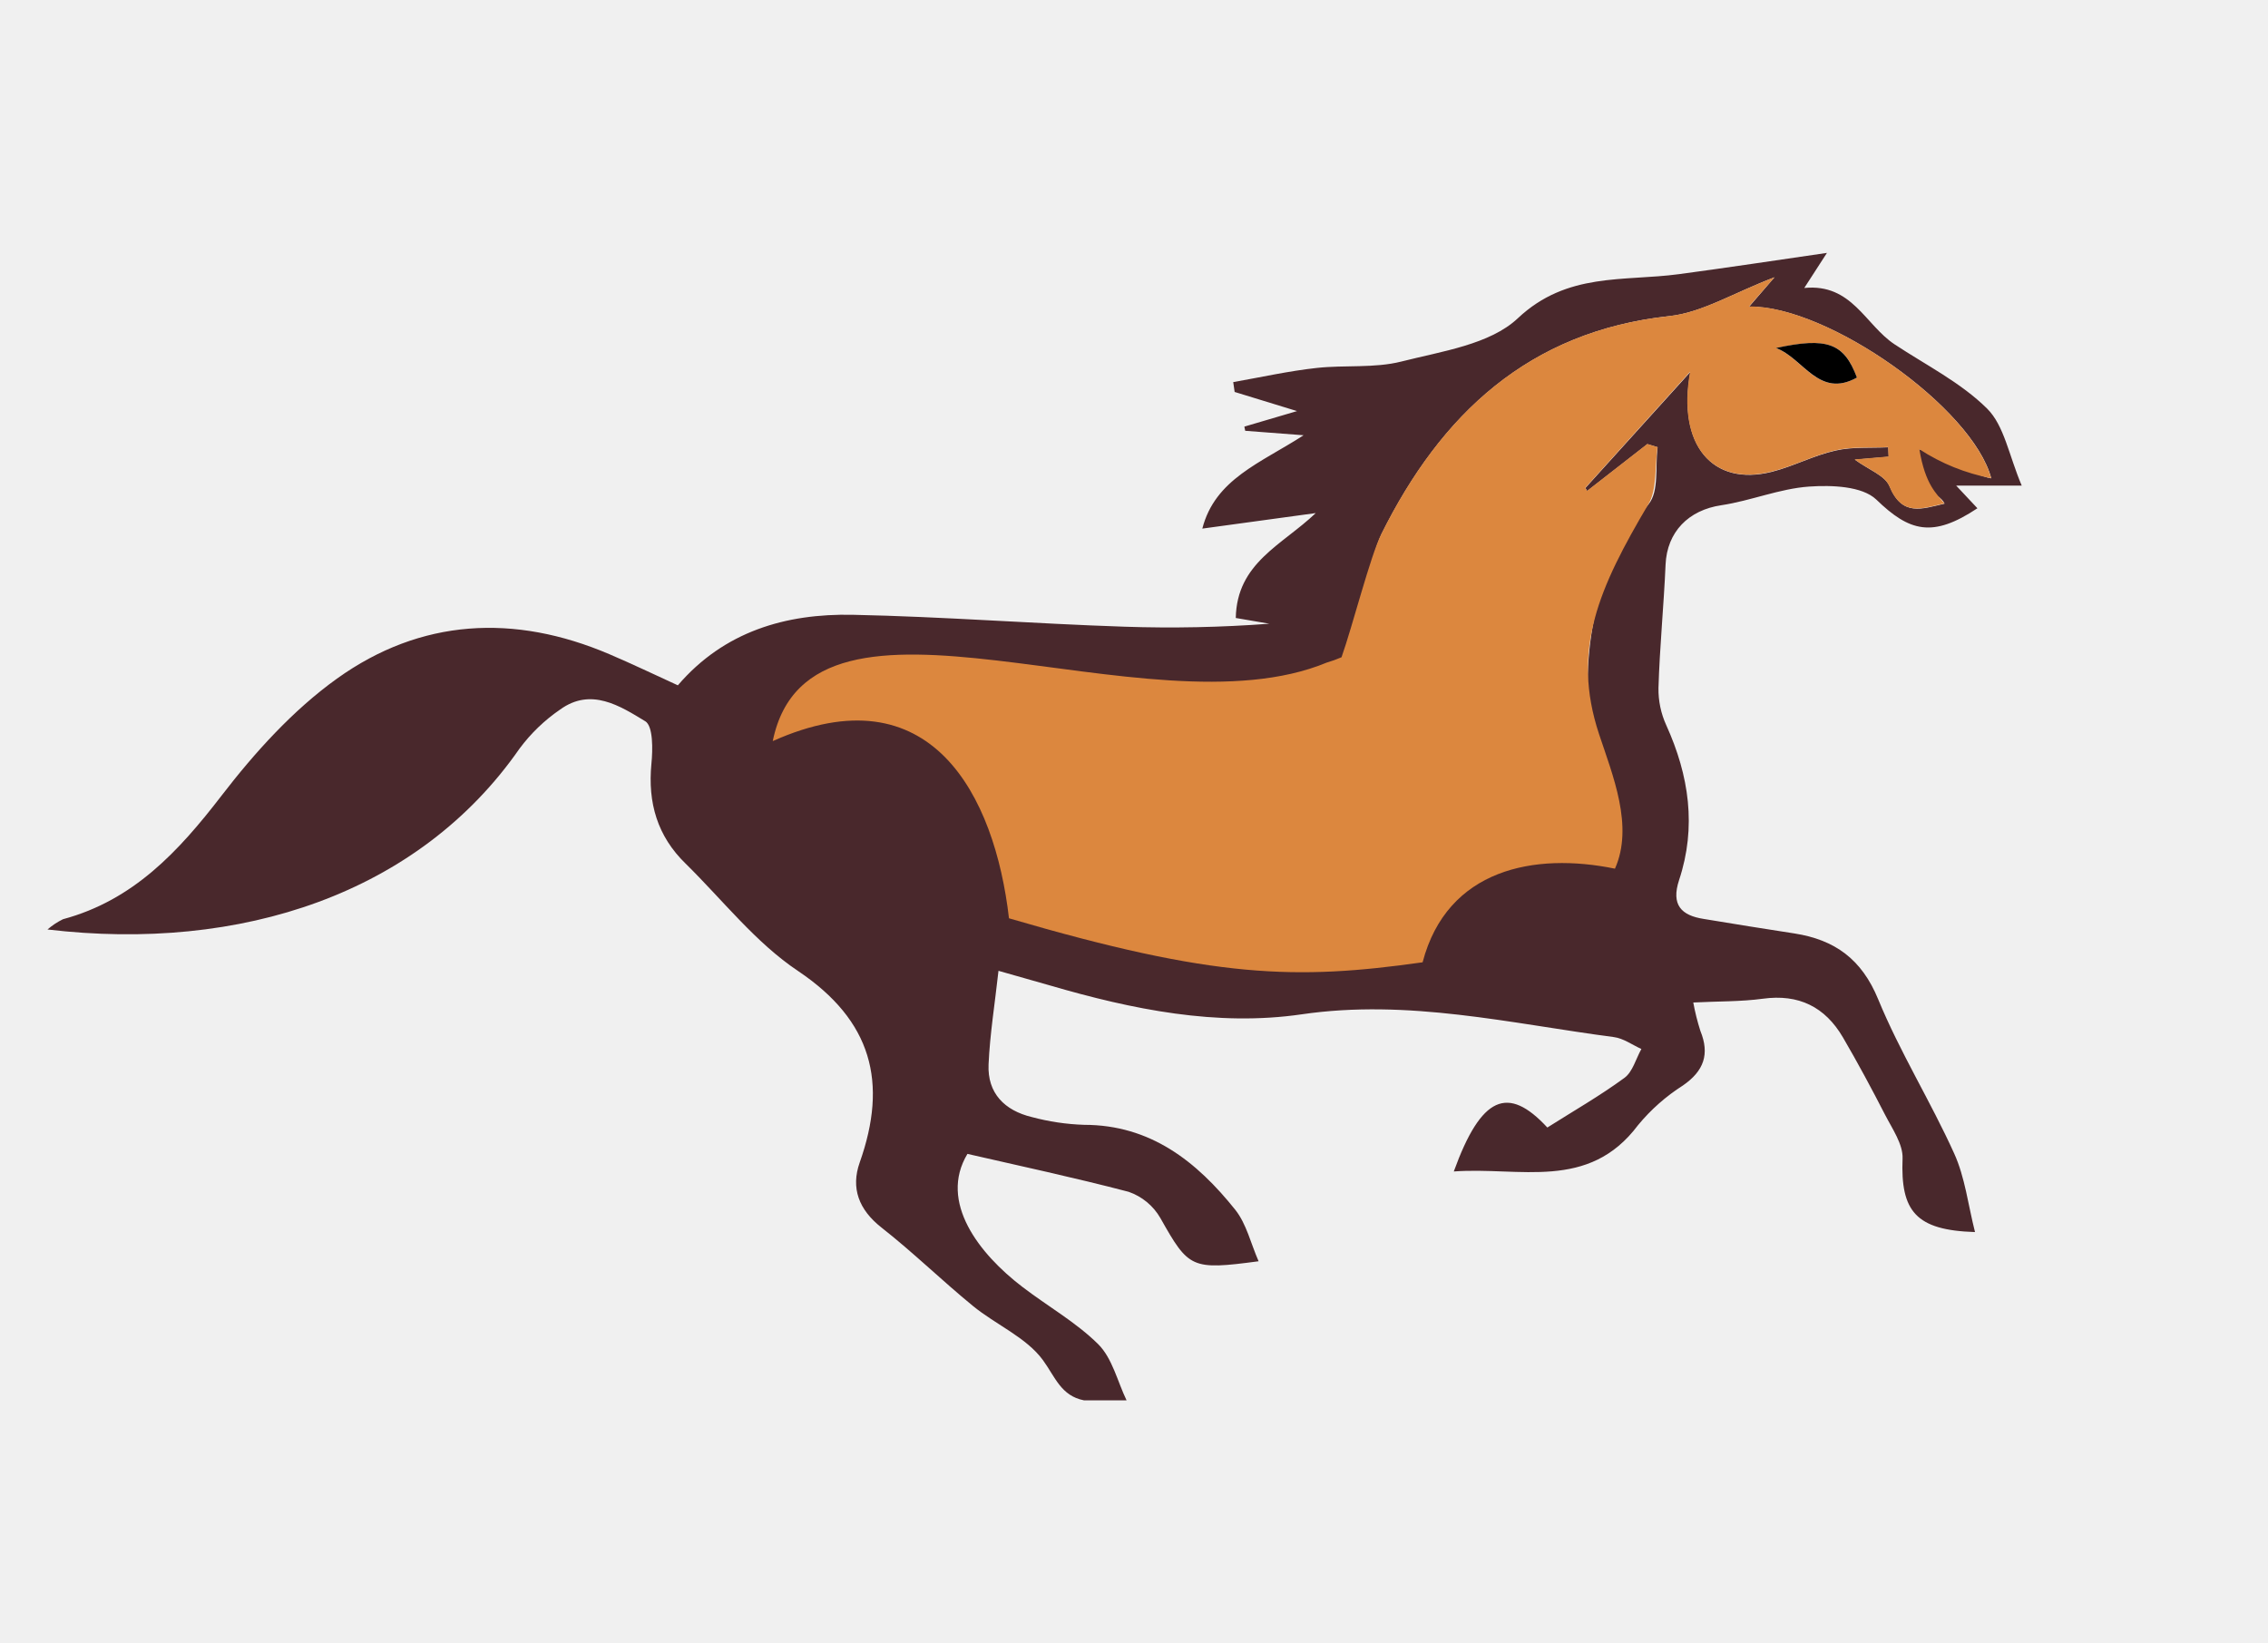
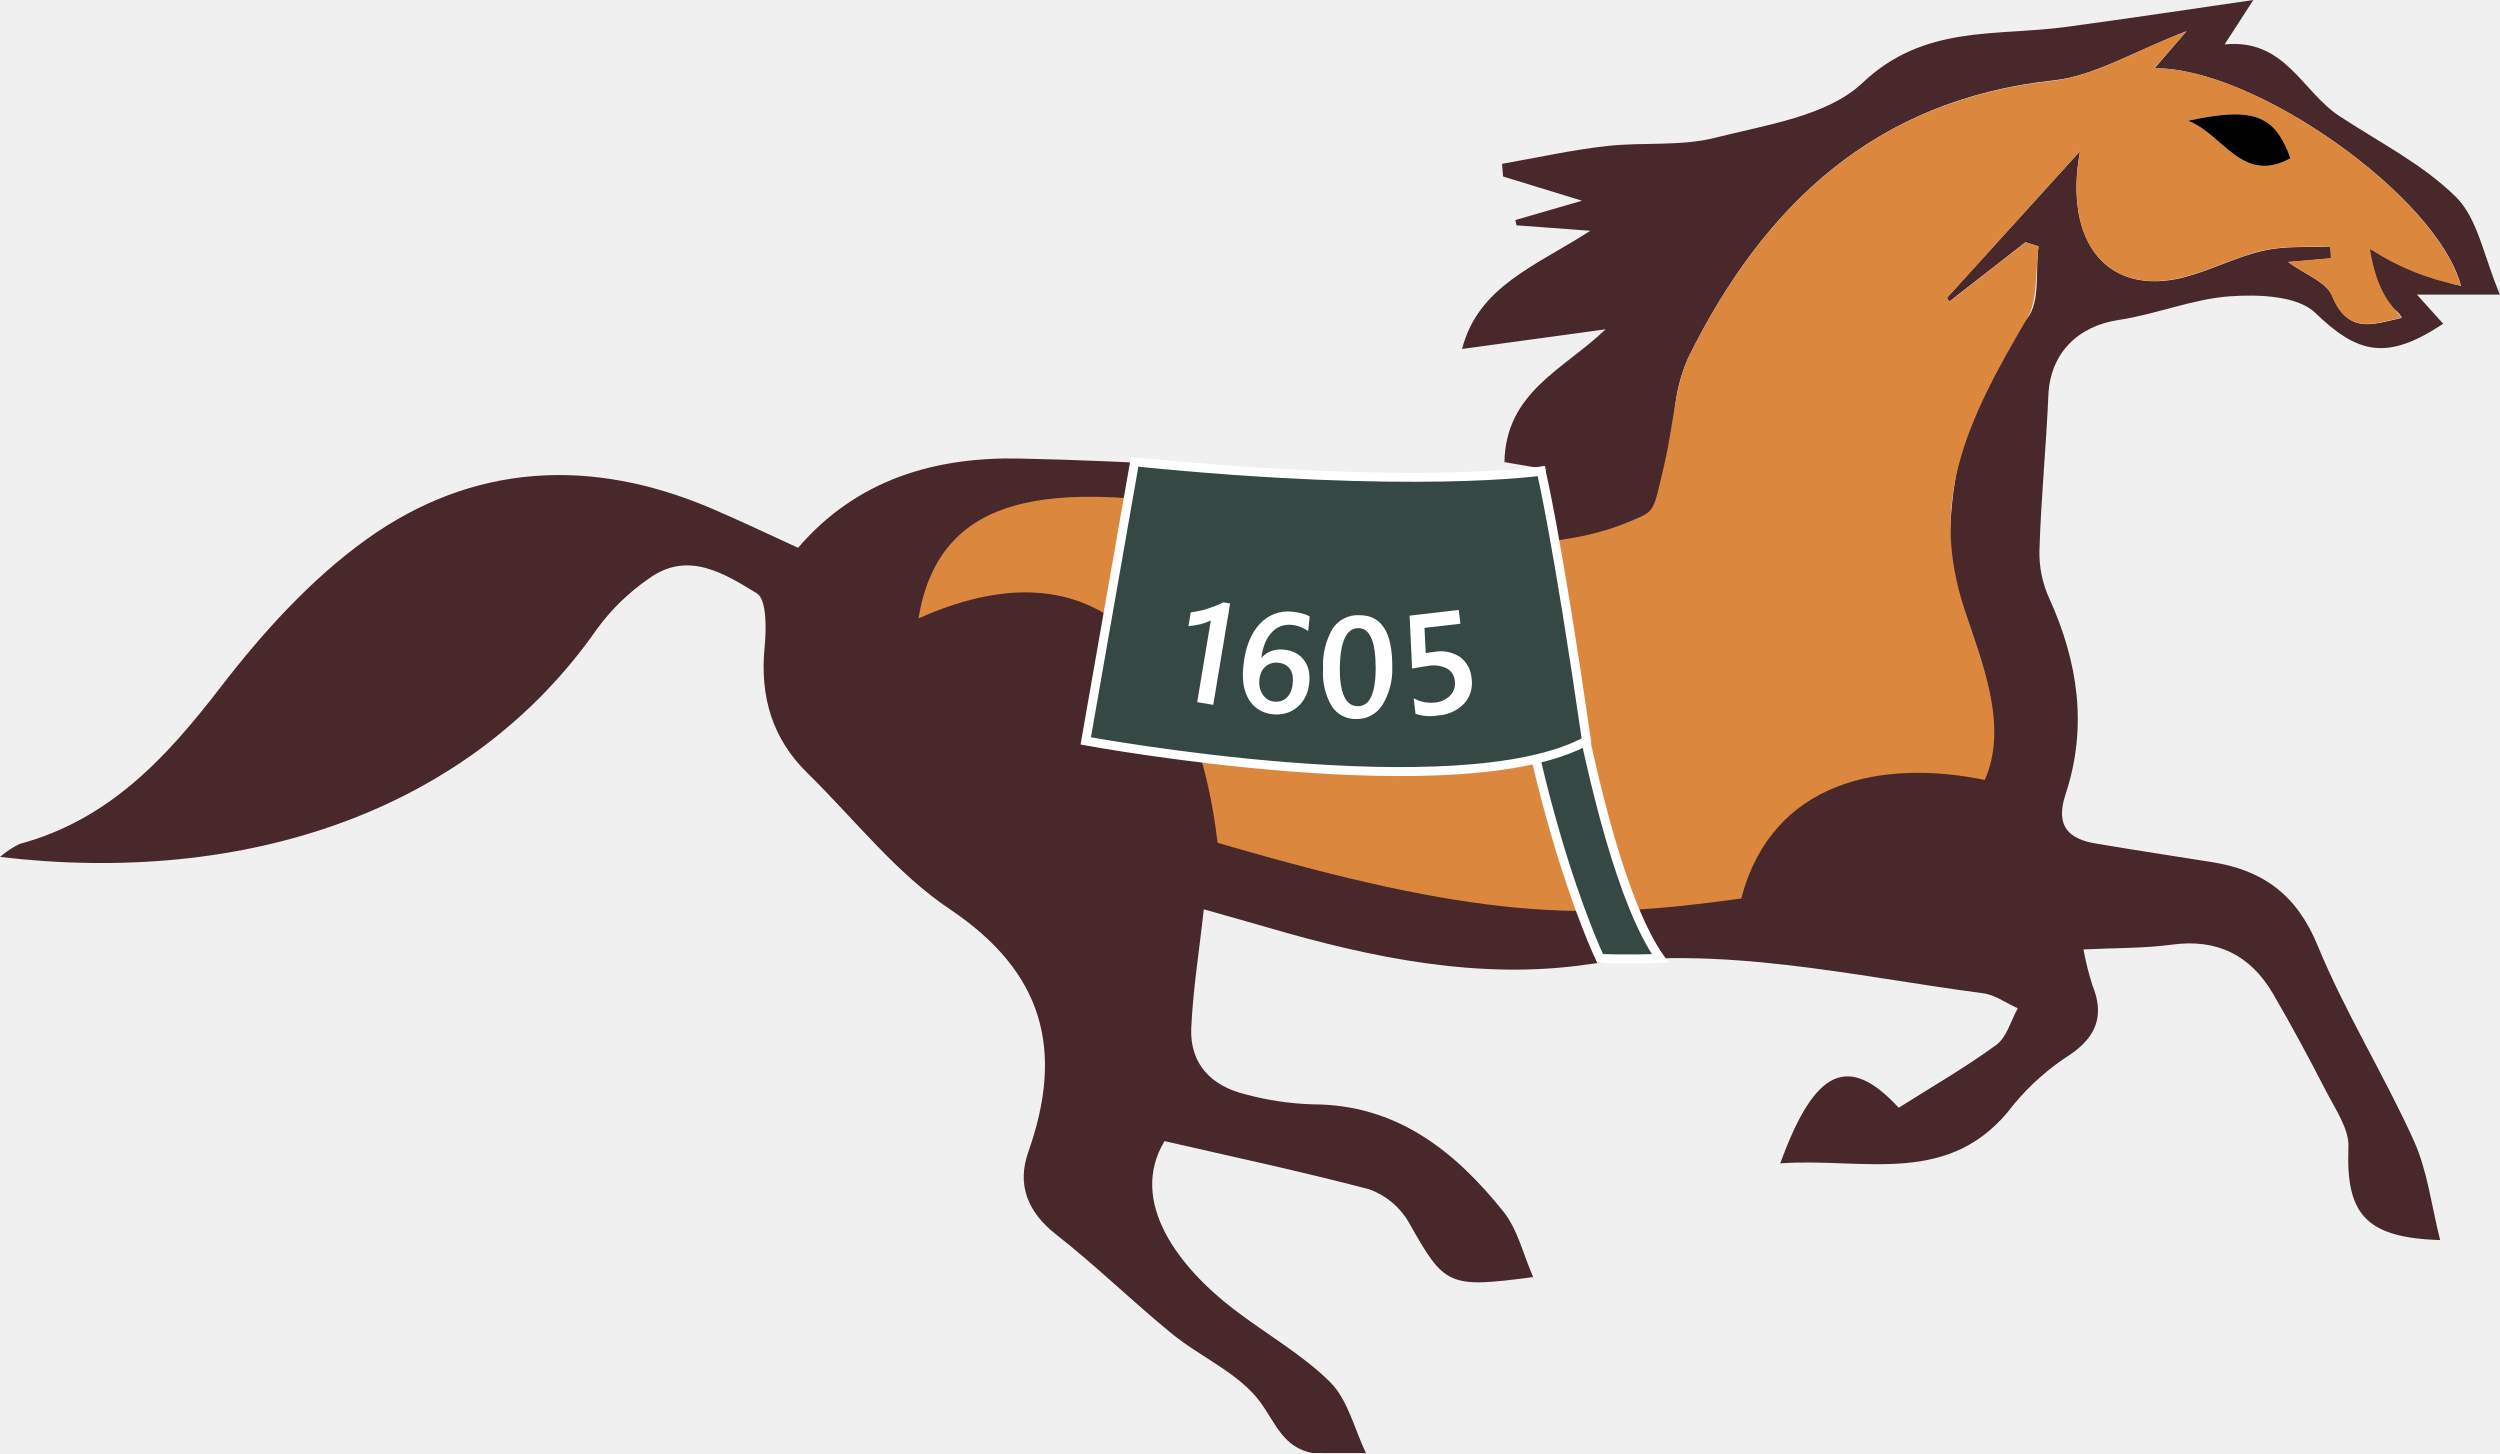
- <svg xmlns="http://www.w3.org/2000/svg" id="Layer_1" data-name="Layer 1" viewBox="0 0 320 231.71">
+ <svg xmlns="http://www.w3.org/2000/svg" viewBox="0 0 278.61 161.93">
  <defs>
-     <style>.cls-1{fill:#49282c;}.cls-2{fill:#dc873e;}</style>
+     <style>.cls-1{fill:#49282c;}.cls-2{fill:#dc873e;}.cls-3{fill:#364844;stroke:#fff;stroke-miterlimit:10;}.cls-4{fill:#fff;}</style>
  </defs>
-   <path class="cls-1" d="M152.94,197.57c-3.24-.63-4.07-3.31-5.78-5.66-2.36-3.23-6.64-5-9.89-7.66-4.38-3.58-8.44-7.56-12.89-11.05-3.21-2.52-4.36-5.57-3.08-9.19,4-11.3,1.73-20-8.68-27-6-4-10.63-10-15.87-15.15-4-3.88-5.37-8.59-4.84-14.1,0.2-2,.25-5.33-0.87-6-3.57-2.17-7.65-4.8-12-1.66a24,24,0,0,0-5.73,5.51C59.09,126.08,34,134.37,6.7,131.14a10,10,0,0,1,2.19-1.45c9.92-2.67,16.3-9.55,22.35-17.41,4.7-6.11,10.09-12.08,16.31-16.54,11.82-8.47,25-9.17,38.43-3.44,3.19,1.36,6.32,2.86,9.66,4.39,6.53-7.61,15.23-10.14,24.67-9.95C133.1,87,145.87,88,158.66,88.42A188.59,188.59,0,0,0,179.1,88l-4.74-.81c0.15-7.81,6.55-10.28,11.28-14.8l-16,2.19c1.8-7,8.21-9.24,14.29-13.17l-8.24-.63-0.12-.59L183,58l-8.8-2.7L174,53.91c3.93-.69,7.84-1.57,11.8-2s8.12,0.06,11.92-.9c5.7-1.45,12.5-2.4,16.44-6.11,6.94-6.53,14.92-5.17,22.73-6.22,7-.94,14-2,20.88-3l-3.2,4.95c6.73-.67,8.6,5.21,12.74,7.95,4.43,2.93,9.35,5.39,13.06,9.07,2.42,2.4,3.07,6.6,4.88,10.86h-9.25L279,71.71c-6.33,4.21-9.58,3.31-14.27-1.23-2-1.9-6.29-2.05-9.47-1.83-4.17.29-8.21,2-12.38,2.63-4.64.68-7.68,3.76-7.88,8.39-0.25,5.81-.83,11.6-1,17.4a12.19,12.19,0,0,0,1.1,5.25c3.22,7.1,4.29,14.35,1.81,21.84-1.16,3.52.32,5,3.47,5.49,4.26,0.72,8.54,1.38,12.81,2.05,5.68,0.89,9.48,3.61,11.81,9.29,3.07,7.47,7.4,14.4,10.73,21.77,1.52,3.35,1.95,7.2,2.93,11.07-8.36-.26-10.52-2.94-10.22-10.38,0.08-2-1.45-4.19-2.47-6.17-1.89-3.68-3.85-7.33-5.94-10.91-2.52-4.31-6.24-6.16-11.32-5.46-3.1.42-6.26,0.35-9.8,0.53a32.17,32.17,0,0,0,1,4c1.34,3.29.5,5.66-2.45,7.7a27,27,0,0,0-6.34,5.6c-7,9.34-16.67,5.86-26,6.54,3.87-10.68,7.64-12.21,13.2-6.2,3.65-2.31,7.4-4.46,10.87-7,1.17-.85,1.62-2.69,2.4-4.08-1.29-.58-2.54-1.51-3.89-1.68-14.61-1.92-29-5.41-44.05-3.21-11.94,1.74-23.88-.68-35.49-4.07-2.21-.64-4.43-1.26-7.28-2.07-0.52,4.7-1.21,8.94-1.4,13.21-0.18,4.07,2.28,6.5,6.09,7.42a32.55,32.55,0,0,0,7.39,1.1c9.38,0,15.89,5.18,21.34,12,1.58,2,2.17,4.72,3.28,7.25-9.51,1.27-9.86,1-13.86-6.1a8.3,8.3,0,0,0-4.48-3.7c-7.63-2-15.38-3.66-22.74-5.35-4.1,6.8,1.7,14.14,7.73,18.75,3.56,2.73,7.59,5,10.72,8.1,2,2,2.71,5.24,4,7.92h-6ZM250.37,39.12c-5.87,2.24-10.24,5-14.85,5.48-19.85,2.16-32.22,13.9-40.6,30.75a18.39,18.39,0,0,0-1.35,11c2.93,14.93,13.61,23.9,25.83,31.32,0.78,0.47,3.75-.74,3.95-1.58,0.8-3.48,1.58-7.19,1.17-10.68-1.46-12.49-.23-24.07,8.11-34.31,1.47-1.81.89-5.3,1.25-8l-1.44-.44-8.5,6.62-0.25-.43L238.5,52.48c-1.88,10.32,3.14,16.2,11.49,14.09,3.05-.77,5.92-2.32,9-3,2.39-.55,5-0.34,7.44-0.46l0.06,1.33-4.78.41c1.94,1.42,4.26,2.24,4.89,3.75,1.8,4.32,4.53,3.21,7.77,2.46-0.84-1.83-4.43-1.65-4-7.75,3.32,0.56,7.68,3.7,10.59,4.18-2.65-10-23.08-24.38-34.16-24.23Z" />
-   <path class="cls-2" d="M250.37,39.12l-3.6,4.12c11.08-.15,31.51,14.24,34.16,24.23a28.24,28.24,0,0,1-10.12-4.09c0.84,5.09,2.47,6.28,3.52,7.65-3.24.75-6,1.87-7.77-2.46-0.63-1.52-2.95-2.33-4.89-3.75l4.78-.41-0.06-1.33c-2.49.13-5.05-.09-7.44,0.46-3.06.7-5.93,2.25-9,3-8.34,2.11-13.37-3.77-11.49-14.09L223.67,68.83l0.25,0.43,8.5-6.62,1.44,0.44c-0.37,2.71-.07,6-1.25,8-7,11.84-10.94,20.54-7,32.48,1.94,5.85,4.92,13,2.25,19-11.33-2.33-23.67,0-27.14,13.21-17.86,2.52-29.36,2.29-58.36-6.21-2-17.33-11-35-33.33-25,5.33-26.13,52.72-.52,78.17-11.08a17.34,17.34,0,0,0,2.08-.75c1.57-4.44,4.05-14.24,5.61-17.38,8.38-16.85,20.76-28.6,40.6-30.75C240.13,44.1,244.49,41.36,250.37,39.12ZM262,53.28c-1.77-4.86-4.15-5.75-11.42-4.17C254.41,50.52,256.56,56.27,262,53.28Z" />
-   <path d="M262,53.27c-5.39,3-7.55-2.75-11.42-4.17C257.81,47.53,260.19,48.41,262,53.27Z" />
+   <g id="Layer_2" data-name="Layer 2">
+     <g id="Layer_1-2" data-name="Layer 1">
+       <path class="cls-1" d="M146.24,161.93c-3.24-.63-4.07-3.31-5.78-5.66-2.36-3.23-6.64-5-9.89-7.66-4.38-3.58-8.44-7.56-12.89-11.05-3.21-2.52-4.36-5.57-3.08-9.19,4-11.3,1.73-20-8.68-27-6-4-10.63-10-15.87-15.15-4-3.88-5.37-8.59-4.84-14.1.2-2,.25-5.33-.87-6-3.57-2.17-7.65-4.8-12-1.66A24,24,0,0,0,66.6,70C52.4,90.44,27.33,98.74,0,95.5a10,10,0,0,1,2.19-1.45c9.92-2.67,16.3-9.55,22.35-17.41,4.7-6.11,10.09-12.08,16.31-16.54,11.82-8.47,25-9.17,38.43-3.44,3.19,1.36,6.32,2.86,9.66,4.39,6.53-7.61,15.23-10.14,24.67-9.95,12.79.26,25.57,1.22,38.36,1.67a188.59,188.59,0,0,0,20.43-.46l-4.74-.81c.15-7.81,6.55-10.28,11.28-14.8l-16,2.19c1.8-7,8.21-9.24,14.29-13.17L169,25.11l-.12-.59,7.43-2.15-8.8-2.7-.12-1.41c3.93-.69,7.84-1.57,11.8-2s8.12.06,11.92-.9c5.7-1.45,12.5-2.4,16.44-6.11C214.45,2.7,222.42,4.07,230.24,3c7-.94,14-2,20.88-3l-3.2,4.95c6.73-.67,8.6,5.21,12.74,7.95,4.43,2.93,9.35,5.39,13.06,9.07,2.42,2.4,3.07,6.6,4.88,10.86h-9.25l2.93,3.25c-6.33,4.21-9.58,3.31-14.27-1.23-2-1.9-6.29-2.05-9.47-1.83-4.17.29-8.21,2-12.38,2.63-4.64.68-7.68,3.76-7.88,8.39-.25,5.81-.83,11.6-1,17.4a12.19,12.19,0,0,0,1.1,5.25c3.22,7.1,4.29,14.35,1.81,21.84-1.16,3.52.32,5,3.47,5.49,4.26.72,8.54,1.38,12.81,2.05,5.68.89,9.48,3.61,11.81,9.29,3.07,7.47,7.4,14.4,10.73,21.77,1.52,3.35,1.95,7.2,2.93,11.07-8.36-.26-10.52-2.94-10.22-10.38.08-2-1.45-4.19-2.47-6.17-1.89-3.68-3.85-7.33-5.94-10.91-2.52-4.31-6.24-6.16-11.32-5.46-3.1.42-6.26.35-9.8.53a32.17,32.17,0,0,0,1,4c1.34,3.29.5,5.66-2.45,7.7a27,27,0,0,0-6.34,5.6c-7,9.34-16.67,5.86-26,6.54,3.87-10.68,7.64-12.21,13.2-6.2,3.65-2.31,7.4-4.46,10.87-7,1.17-.85,1.62-2.69,2.4-4.08-1.29-.58-2.54-1.51-3.89-1.68-14.61-1.92-29-5.41-44.05-3.21-11.94,1.74-23.88-.68-35.49-4.07-2.21-.64-4.43-1.26-7.28-2.07-.52,4.7-1.21,8.94-1.4,13.21-.18,4.07,2.28,6.5,6.09,7.42a32.55,32.55,0,0,0,7.39,1.1c9.38,0,15.89,5.18,21.34,12,1.58,2,2.17,4.72,3.28,7.25-9.51,1.27-9.86,1-13.86-6.1a8.3,8.3,0,0,0-4.48-3.7c-7.63-2-15.38-3.66-22.74-5.35-4.1,6.8,1.7,14.14,7.73,18.75,3.56,2.73,7.59,5,10.72,8.1,2,2,2.71,5.24,4,7.92ZM243.67,3.48c-5.87,2.24-10.24,5-14.85,5.48-19.85,2.16-32.22,13.9-40.6,30.75a18.39,18.39,0,0,0-1.35,11c2.93,14.93,13.61,23.9,25.83,31.32.78.47,3.75-.74,3.95-1.58.8-3.48,1.58-7.19,1.17-10.68-1.46-12.49-.23-24.07,8.11-34.31,1.47-1.81.89-5.3,1.25-8L225.72,27l-8.5,6.62-.25-.43,14.83-16.34C229.93,27.17,235,33,243.29,30.93c3.05-.77,5.92-2.32,9-3,2.39-.55,5-.34,7.44-.46l.06,1.33-4.78.41c1.94,1.42,4.26,2.24,4.89,3.75,1.8,4.32,4.53,3.21,7.77,2.46-.84-1.83-4.43-1.65-4-7.75,3.32.56,7.68,3.7,10.59,4.18-2.65-10-23.08-24.38-34.16-24.23Z" />
+       <path class="cls-2" d="M243.67,3.48l-3.6,4.12c11.08-.15,31.51,14.24,34.16,24.23a28.24,28.24,0,0,1-10.12-4.09c.84,5.09,2.47,6.28,3.52,7.65-3.24.75-6,1.87-7.77-2.46-.63-1.52-2.95-2.33-4.89-3.75l4.78-.41-.06-1.33c-2.49.13-5.05-.09-7.44.46-3.06.7-5.93,2.25-9,3C235,33,229.93,27.17,231.81,16.84L217,33.19l.25.43,8.5-6.62,1.44.44c-.37,2.71-.07,6-1.25,8-7,11.84-10.94,20.54-7,32.48,1.94,5.85,4.92,13,2.25,19-11.33-2.33-23.67,0-27.14,13.21-17.86,2.52-29.36,2.29-58.36-6.21-2-17.33-11-35-33.33-25,4.83-29.5,54,0,79.33-10.83,2.8-1.2,2.49-.83,3.75-6.17,1.09-4.59,1.22-9.07,2.78-12.22C196.6,22.86,209,11.12,228.82,9,233.43,8.46,237.8,5.72,243.67,3.48Zm11.59,14.16c-1.77-4.86-4.15-5.75-11.42-4.17C247.71,14.89,249.86,20.63,255.26,17.64Z" />
+       <path d="M255.26,17.63c-5.39,3-7.55-2.75-11.42-4.17C251.11,11.89,253.49,12.77,255.26,17.63Z" />
+     </g>
+     <g id="Layer_2-2" data-name="Layer 2">
+       <path class="cls-3" d="M171.75,52.51s4.88,42.41,13.27,54.3c-4.23.13-6.7,0-6.7,0s-9.57-19.88-11.63-53.47Z" />
+       <path class="cls-3" d="M126.45,51.47,121,82.57s41.63,7.69,55.81,0c-3.33-23-5.06-30.06-5.06-30.06S157.57,54.6,126.45,51.47Z" />
+     </g>
+     <g id="Text_Outline" data-name="Text Outline">
+       <path class="cls-4" d="M137.09,67.25l-1.88,11.3-1.79-.3,1.52-9.11a5.77,5.77,0,0,1-1.14.42,8.72,8.72,0,0,1-1.35.22l.25-1.53.92-.16q.44-.09.88-.23t.89-.31q.45-.18.95-.42Z" />
+       <path class="cls-4" d="M145.89,76.21a4.1,4.1,0,0,1-.44,1.5,3.61,3.61,0,0,1-.89,1.11,3.43,3.43,0,0,1-1.24.66,3.83,3.83,0,0,1-1.49.12,3.64,3.64,0,0,1-1.51-.49,3.33,3.33,0,0,1-1.11-1.1,4.71,4.71,0,0,1-.62-1.69,8,8,0,0,1,0-2.26,9.37,9.37,0,0,1,.65-2.7,6.06,6.06,0,0,1,1.22-1.9,4.36,4.36,0,0,1,1.64-1.07,4.3,4.3,0,0,1,1.92-.22,7.14,7.14,0,0,1,1.14.21,3.19,3.19,0,0,1,.8.32l-.17,1.62a5.41,5.41,0,0,0-.81-.43,3.52,3.52,0,0,0-1-.25,2.77,2.77,0,0,0-1.23.14,2.67,2.67,0,0,0-1,.67,3.82,3.82,0,0,0-.76,1.19,6.12,6.12,0,0,0-.42,1.7h0a2.54,2.54,0,0,1,1.06-.77,3.07,3.07,0,0,1,1.47-.17,3.51,3.51,0,0,1,1.29.37,2.78,2.78,0,0,1,.93.79,3.08,3.08,0,0,1,.53,1.15A4.36,4.36,0,0,1,145.89,76.21Zm-1.83,0a3.22,3.22,0,0,0,0-.89,1.89,1.89,0,0,0-.27-.72,1.55,1.55,0,0,0-.53-.5,2,2,0,0,0-.8-.24,1.9,1.9,0,0,0-.84.08,1.81,1.81,0,0,0-1.07,1,2.19,2.19,0,0,0-.19.7,3.09,3.09,0,0,0,0,.82,2.52,2.52,0,0,0,.27.79,1.94,1.94,0,0,0,.54.63,1.62,1.62,0,0,0,.84.31,1.81,1.81,0,0,0,.8-.08,1.62,1.62,0,0,0,.62-.39,2,2,0,0,0,.42-.64A2.88,2.88,0,0,0,144.06,76.16Z" />
+       <path class="cls-4" d="M151.12,80.13a3.13,3.13,0,0,1-2.72-1.45,7.29,7.29,0,0,1-.95-4.14,8.08,8.08,0,0,1,1.06-4.48,3.34,3.34,0,0,1,3-1.5q3.69,0,3.65,5.77A7.56,7.56,0,0,1,154,78.66,3.36,3.36,0,0,1,151.12,80.13ZM151.38,70q-2,0-2.07,4.48,0,4.2,2,4.22t2-4.26Q153.31,70,151.38,70Z" />
+       <path class="cls-4" d="M157.75,79.55l-.2-1.73a4,4,0,0,0,2.31.48,2.77,2.77,0,0,0,1.76-.79,1.92,1.92,0,0,0,.51-1.62,1.75,1.75,0,0,0-.87-1.39,3.32,3.32,0,0,0-2.08-.29q-.45.05-1.81.3l-.28-5.9,5.48-.64.18,1.54-4,.46.14,2.81,1-.14a3.87,3.87,0,0,1,2.84.59A3.27,3.27,0,0,1,164,75.6a3.42,3.42,0,0,1-.8,2.78,4.4,4.4,0,0,1-2.92,1.35A5.06,5.06,0,0,1,157.75,79.55Z" />
+     </g>
+   </g>
</svg>
